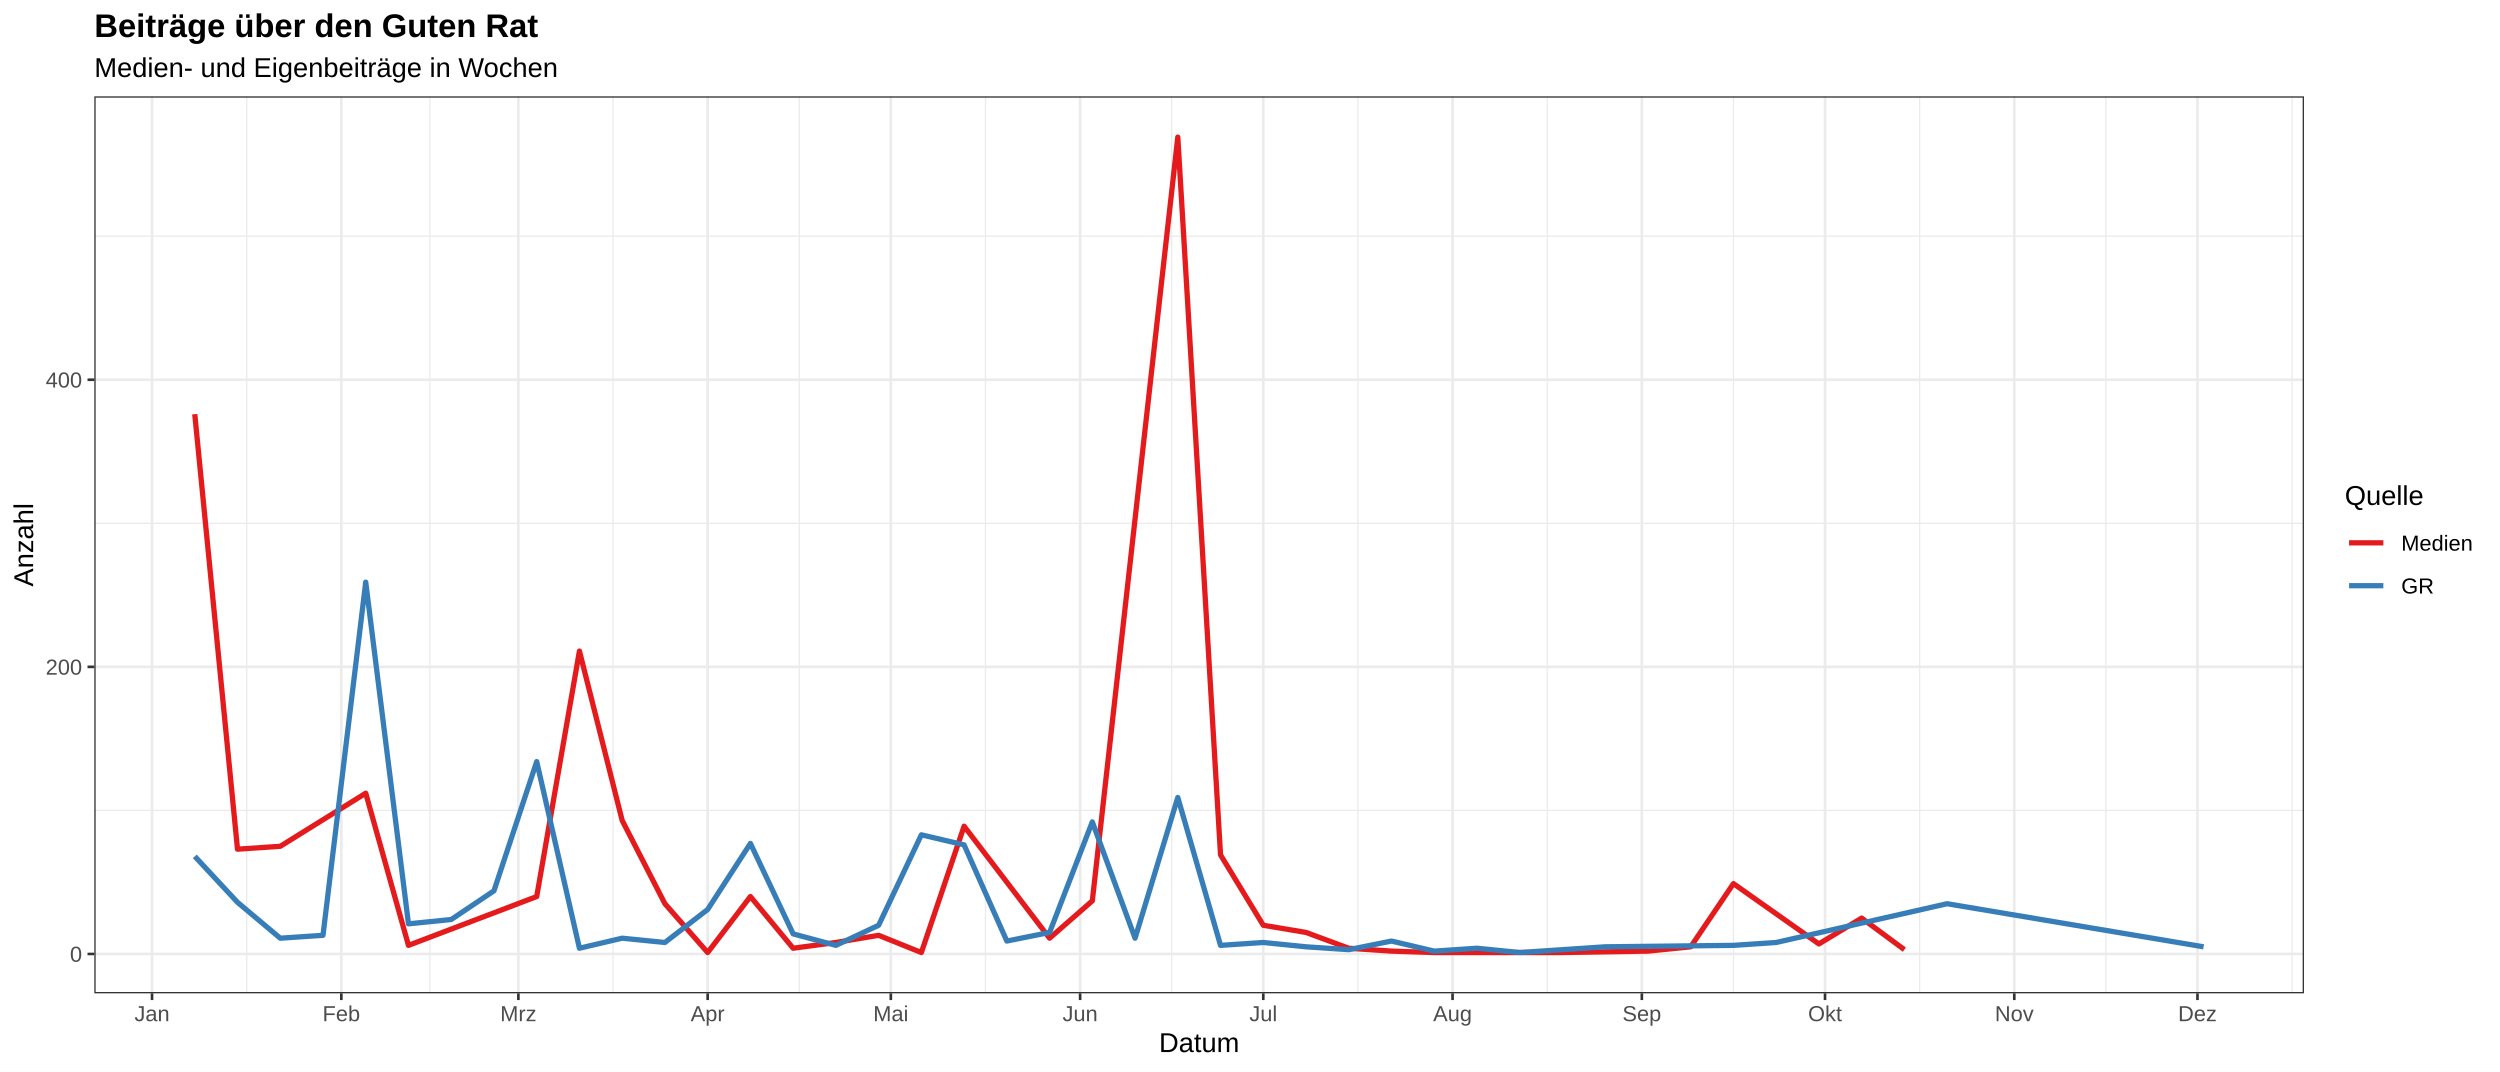
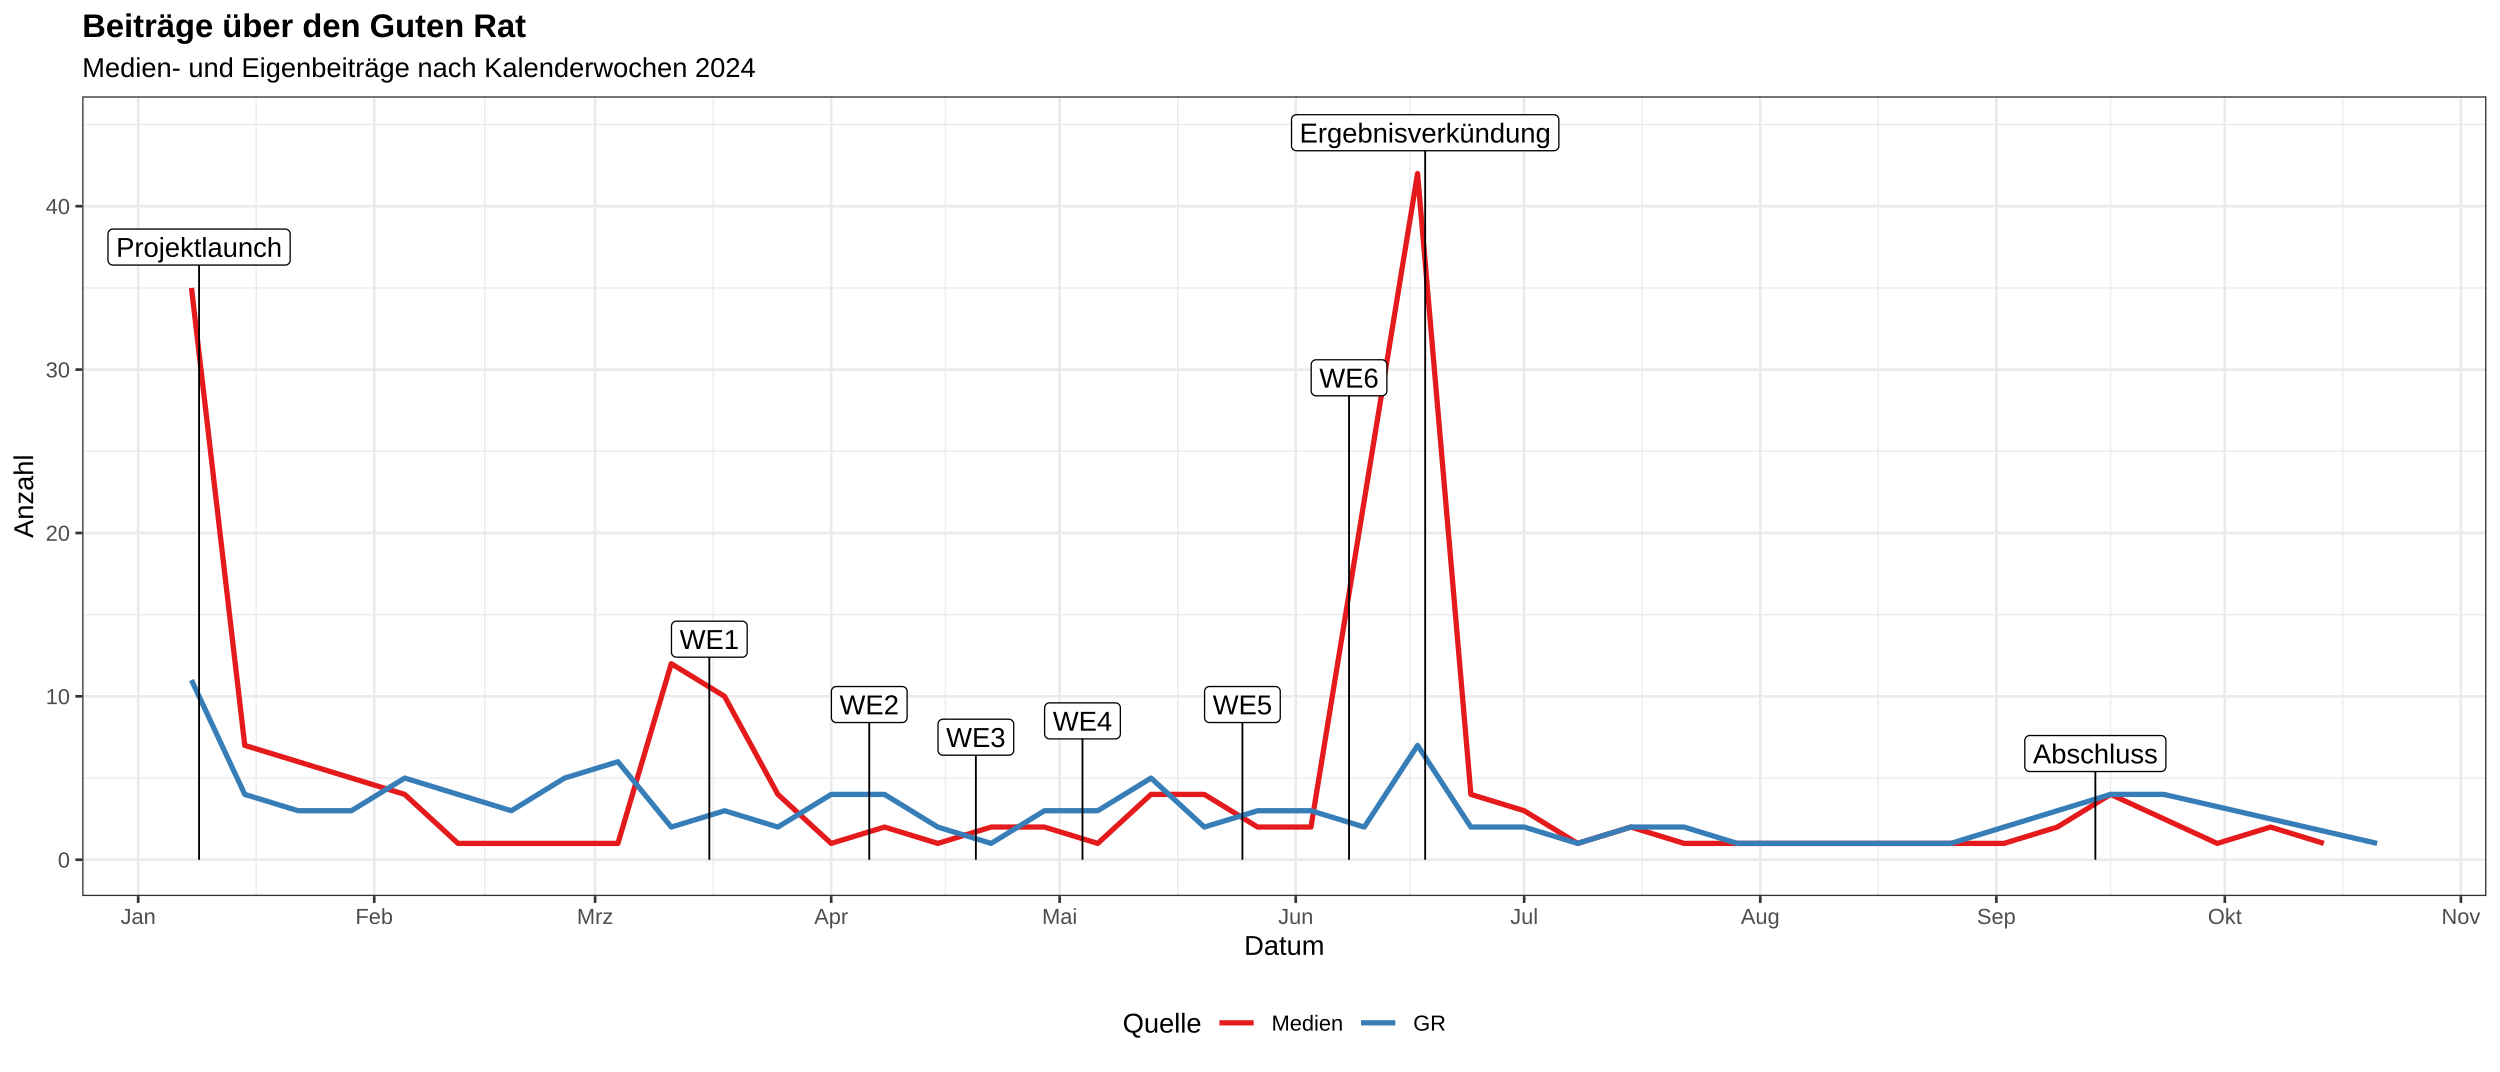
<svg xmlns="http://www.w3.org/2000/svg" class="svglite" width="1008.00pt" height="432.00pt" viewBox="0 0 1008.00 432.00">
  <defs>
    <style type="text/css">
    .svglite line, .svglite polyline, .svglite polygon, .svglite path, .svglite rect, .svglite circle {
      fill: none;
      stroke: #000000;
      stroke-linecap: round;
      stroke-linejoin: round;
      stroke-miterlimit: 10.00;
    }
    .svglite text {
      white-space: pre;
    }
  </style>
  </defs>
  <rect width="100%" height="100%" style="stroke: none; fill: #FFFFFF;" />
  <defs>
    <clipPath id="cpMC4wMHwxMDA4LjAwfDAuMDB8NDMyLjAw">
      <rect x="0.00" y="0.00" width="1008.00" height="432.00" />
    </clipPath>
  </defs>
  <g clip-path="url(#cpMC4wMHwxMDA4LjAwfDAuMDB8NDMyLjAw)">
-     <rect x="0.00" y="0.00" width="1008.00" height="432.00" style="stroke-width: 1.07; stroke: #FFFFFF; fill: #FFFFFF;" />
+     <rect x="0" y="0.00" width="1008.00" height="432.00" style="stroke-width: 1.07; stroke: #FFFFFF; fill: #FFFFFF;" />
  </g>
  <defs>
-     <clipPath id="cpMzguMDN8OTI4Ljk4fDM4Ljg1fDQwMC41MA==">
-       <rect x="38.03" y="38.85" width="890.94" height="361.65" />
+     <clipPath id="cpMzMuMTR8MTAwMi41MnwzOC44NXwzNjEuMzE=">
+       <rect x="33.14" y="38.85" width="969.38" height="322.45" />
    </clipPath>
  </defs>
-   <g clip-path="url(#cpMzguMDN8OTI4Ljk4fDM4Ljg1fDQwMC41MA==)">
-     <rect x="38.03" y="38.85" width="890.94" height="361.65" style="stroke-width: 1.07; stroke: none; fill: #FFFFFF;" />
-     <polyline points="38.03,326.76 928.98,326.76 " style="stroke-width: 0.53; stroke: #EBEBEB; stroke-linecap: butt;" />
-     <polyline points="38.03,211.00 928.98,211.00 " style="stroke-width: 0.53; stroke: #EBEBEB; stroke-linecap: butt;" />
-     <polyline points="38.03,95.23 928.98,95.23 " style="stroke-width: 0.53; stroke: #EBEBEB; stroke-linecap: butt;" />
-     <polyline points="99.46,400.50 99.46,38.85 " style="stroke-width: 0.53; stroke: #EBEBEB; stroke-linecap: butt;" />
-     <polyline points="173.31,400.50 173.31,38.85 " style="stroke-width: 0.53; stroke: #EBEBEB; stroke-linecap: butt;" />
-     <polyline points="247.17,400.50 247.17,38.85 " style="stroke-width: 0.53; stroke: #EBEBEB; stroke-linecap: butt;" />
-     <polyline points="322.25,400.50 322.25,38.85 " style="stroke-width: 0.53; stroke: #EBEBEB; stroke-linecap: butt;" />
-     <polyline points="397.34,400.50 397.34,38.85 " style="stroke-width: 0.53; stroke: #EBEBEB; stroke-linecap: butt;" />
-     <polyline points="472.43,400.50 472.43,38.85 " style="stroke-width: 0.53; stroke: #EBEBEB; stroke-linecap: butt;" />
-     <polyline points="547.51,400.50 547.51,38.85 " style="stroke-width: 0.53; stroke: #EBEBEB; stroke-linecap: butt;" />
-     <polyline points="623.83,400.50 623.83,38.85 " style="stroke-width: 0.53; stroke: #EBEBEB; stroke-linecap: butt;" />
-     <polyline points="698.92,400.50 698.92,38.85 " style="stroke-width: 0.53; stroke: #EBEBEB; stroke-linecap: butt;" />
-     <polyline points="774.00,400.50 774.00,38.85 " style="stroke-width: 0.53; stroke: #EBEBEB; stroke-linecap: butt;" />
-     <polyline points="849.09,400.50 849.09,38.85 " style="stroke-width: 0.53; stroke: #EBEBEB; stroke-linecap: butt;" />
-     <polyline points="924.18,400.50 924.18,38.85 " style="stroke-width: 0.53; stroke: #EBEBEB; stroke-linecap: butt;" />
-     <polyline points="38.03,384.64 928.98,384.64 " style="stroke-width: 1.07; stroke: #EBEBEB; stroke-linecap: butt;" />
-     <polyline points="38.03,268.88 928.98,268.88 " style="stroke-width: 1.07; stroke: #EBEBEB; stroke-linecap: butt;" />
-     <polyline points="38.03,153.11 928.98,153.11 " style="stroke-width: 1.07; stroke: #EBEBEB; stroke-linecap: butt;" />
-     <polyline points="61.30,400.50 61.30,38.85 " style="stroke-width: 1.07; stroke: #EBEBEB; stroke-linecap: butt;" />
-     <polyline points="137.62,400.50 137.62,38.85 " style="stroke-width: 1.07; stroke: #EBEBEB; stroke-linecap: butt;" />
-     <polyline points="209.01,400.50 209.01,38.85 " style="stroke-width: 1.07; stroke: #EBEBEB; stroke-linecap: butt;" />
-     <polyline points="285.33,400.50 285.33,38.85 " style="stroke-width: 1.07; stroke: #EBEBEB; stroke-linecap: butt;" />
-     <polyline points="359.18,400.50 359.18,38.85 " style="stroke-width: 1.07; stroke: #EBEBEB; stroke-linecap: butt;" />
-     <polyline points="435.50,400.50 435.50,38.85 " style="stroke-width: 1.07; stroke: #EBEBEB; stroke-linecap: butt;" />
-     <polyline points="509.36,400.50 509.36,38.85 " style="stroke-width: 1.07; stroke: #EBEBEB; stroke-linecap: butt;" />
-     <polyline points="585.67,400.50 585.67,38.85 " style="stroke-width: 1.07; stroke: #EBEBEB; stroke-linecap: butt;" />
-     <polyline points="661.99,400.50 661.99,38.85 " style="stroke-width: 1.07; stroke: #EBEBEB; stroke-linecap: butt;" />
-     <polyline points="735.85,400.50 735.85,38.85 " style="stroke-width: 1.07; stroke: #EBEBEB; stroke-linecap: butt;" />
-     <polyline points="812.16,400.50 812.16,38.85 " style="stroke-width: 1.07; stroke: #EBEBEB; stroke-linecap: butt;" />
-     <polyline points="886.02,400.50 886.02,38.85 " style="stroke-width: 1.07; stroke: #EBEBEB; stroke-linecap: butt;" />
-     <polyline points="78.53,167.00 95.76,342.39 113.00,341.23 147.46,319.82 164.70,381.17 216.40,361.49 233.63,262.51 250.86,330.81 268.09,364.38 285.33,384.06 302.56,361.49 319.79,382.33 337.03,380.01 354.26,377.12 371.49,384.06 388.72,333.13 405.96,355.70 423.19,378.28 440.42,363.23 474.89,55.29 492.12,344.70 509.36,373.07 526.59,375.96 543.82,382.33 561.05,383.49 578.29,384.06 629.99,384.06 664.45,383.49 681.69,381.75 698.92,356.28 733.38,380.59 750.62,370.17 767.85,382.91 " style="stroke-width: 2.13; stroke: #E41A1C; stroke-linecap: butt;" />
-     <polyline points="78.53,345.28 95.76,363.81 113.00,378.28 130.23,377.12 147.46,234.73 164.70,372.49 181.93,370.75 199.16,359.18 216.40,307.08 233.63,382.33 250.86,378.28 268.09,380.01 285.33,366.70 302.56,340.07 319.79,376.54 337.03,381.17 354.26,373.07 371.49,336.60 388.72,340.65 405.96,379.43 423.19,375.96 440.42,331.39 457.66,378.28 474.89,321.55 492.12,381.17 509.36,380.01 526.59,381.75 543.82,382.91 561.05,379.43 578.29,383.49 595.52,382.33 612.75,384.06 647.22,381.75 698.92,381.17 716.15,380.01 785.08,364.38 888.48,381.75 " style="stroke-width: 2.13; stroke: #377EB8; stroke-linecap: butt;" />
-     <line x1="4196816097.10" y1="400.50" x2="4196816097.10" y2="38.85" style="stroke-width: 0.00; stroke-dasharray: 4.00,4.00; stroke-linecap: butt;" />
-     <line x1="4211067271.77" y1="400.50" x2="4211067271.77" y2="38.85" style="stroke-width: 0.00; stroke-dasharray: 4.00,4.00; stroke-linecap: butt;" />
-     <line x1="4215534057.87" y1="400.50" x2="4215534057.87" y2="38.85" style="stroke-width: 0.00; stroke-dasharray: 4.00,4.00; stroke-linecap: butt;" />
-     <line x1="4218511915.26" y1="400.50" x2="4218511915.26" y2="38.85" style="stroke-width: 0.00; stroke-dasharray: 4.00,4.00; stroke-linecap: butt;" />
-     <line x1="4221489772.66" y1="400.50" x2="4221489772.66" y2="38.85" style="stroke-width: 0.00; stroke-dasharray: 4.00,4.00; stroke-linecap: butt;" />
-     <line x1="4225956558.75" y1="400.50" x2="4225956558.75" y2="38.85" style="stroke-width: 0.00; stroke-dasharray: 4.00,4.00; stroke-linecap: butt;" />
-     <line x1="4228934416.15" y1="400.50" x2="4228934416.15" y2="38.85" style="stroke-width: 0.00; stroke-dasharray: 4.00,4.00; stroke-linecap: butt;" />
-     <line x1="4231061457.14" y1="400.50" x2="4231061457.14" y2="38.85" style="stroke-width: 0.00; stroke-dasharray: 4.00,4.00; stroke-linecap: butt;" />
-     <line x1="4249779417.92" y1="400.50" x2="4249779417.92" y2="38.85" style="stroke-width: 0.00; stroke-dasharray: 4.00,4.00; stroke-linecap: butt;" />
-     <rect x="38.03" y="38.85" width="890.94" height="361.65" style="stroke-width: 1.07; stroke: #333333;" />
+   <g clip-path="url(#cpMzMuMTR8MTAwMi41MnwzOC44NXwzNjEuMzE=)">
+     <rect x="33.14" y="38.85" width="969.38" height="322.45" style="stroke-width: 1.07; stroke: none; fill: #FFFFFF;" />
+     <polyline points="33.14,313.71 1002.52,313.71 " style="stroke-width: 0.53; stroke: #EBEBEB; stroke-linecap: butt;" />
+     <polyline points="33.14,247.84 1002.52,247.84 " style="stroke-width: 0.53; stroke: #EBEBEB; stroke-linecap: butt;" />
+     <polyline points="33.14,181.96 1002.52,181.96 " style="stroke-width: 0.53; stroke: #EBEBEB; stroke-linecap: butt;" />
+     <polyline points="33.14,116.09 1002.52,116.09 " style="stroke-width: 0.53; stroke: #EBEBEB; stroke-linecap: butt;" />
+     <polyline points="33.14,50.22 1002.52,50.22 " style="stroke-width: 0.53; stroke: #EBEBEB; stroke-linecap: butt;" />
+     <polyline points="103.30,361.31 103.30,38.85 " style="stroke-width: 0.53; stroke: #EBEBEB; stroke-linecap: butt;" />
+     <polyline points="195.42,361.31 195.42,38.85 " style="stroke-width: 0.53; stroke: #EBEBEB; stroke-linecap: butt;" />
+     <polyline points="287.54,361.31 287.54,38.85 " style="stroke-width: 0.53; stroke: #EBEBEB; stroke-linecap: butt;" />
+     <polyline points="381.19,361.31 381.19,38.85 " style="stroke-width: 0.53; stroke: #EBEBEB; stroke-linecap: butt;" />
+     <polyline points="474.84,361.31 474.84,38.85 " style="stroke-width: 0.53; stroke: #EBEBEB; stroke-linecap: butt;" />
+     <polyline points="568.49,361.31 568.49,38.85 " style="stroke-width: 0.53; stroke: #EBEBEB; stroke-linecap: butt;" />
+     <polyline points="662.15,361.31 662.15,38.85 " style="stroke-width: 0.53; stroke: #EBEBEB; stroke-linecap: butt;" />
+     <polyline points="757.33,361.31 757.33,38.85 " style="stroke-width: 0.53; stroke: #EBEBEB; stroke-linecap: butt;" />
+     <polyline points="850.99,361.31 850.99,38.85 " style="stroke-width: 0.53; stroke: #EBEBEB; stroke-linecap: butt;" />
+     <polyline points="944.64,361.31 944.64,38.85 " style="stroke-width: 0.53; stroke: #EBEBEB; stroke-linecap: butt;" />
+     <polyline points="33.14,346.65 1002.52,346.65 " style="stroke-width: 1.07; stroke: #EBEBEB; stroke-linecap: butt;" />
+     <polyline points="33.14,280.77 1002.52,280.77 " style="stroke-width: 1.07; stroke: #EBEBEB; stroke-linecap: butt;" />
+     <polyline points="33.14,214.90 1002.52,214.90 " style="stroke-width: 1.07; stroke: #EBEBEB; stroke-linecap: butt;" />
+     <polyline points="33.14,149.03 1002.52,149.03 " style="stroke-width: 1.07; stroke: #EBEBEB; stroke-linecap: butt;" />
+     <polyline points="33.14,83.15 1002.52,83.15 " style="stroke-width: 1.07; stroke: #EBEBEB; stroke-linecap: butt;" />
+     <polyline points="55.71,361.31 55.71,38.85 " style="stroke-width: 1.07; stroke: #EBEBEB; stroke-linecap: butt;" />
+     <polyline points="150.89,361.31 150.89,38.85 " style="stroke-width: 1.07; stroke: #EBEBEB; stroke-linecap: butt;" />
+     <polyline points="239.94,361.31 239.94,38.85 " style="stroke-width: 1.07; stroke: #EBEBEB; stroke-linecap: butt;" />
+     <polyline points="335.13,361.31 335.13,38.85 " style="stroke-width: 1.07; stroke: #EBEBEB; stroke-linecap: butt;" />
+     <polyline points="427.25,361.31 427.25,38.85 " style="stroke-width: 1.07; stroke: #EBEBEB; stroke-linecap: butt;" />
+     <polyline points="522.44,361.31 522.44,38.85 " style="stroke-width: 1.07; stroke: #EBEBEB; stroke-linecap: butt;" />
+     <polyline points="614.55,361.31 614.55,38.85 " style="stroke-width: 1.07; stroke: #EBEBEB; stroke-linecap: butt;" />
+     <polyline points="709.74,361.31 709.74,38.85 " style="stroke-width: 1.07; stroke: #EBEBEB; stroke-linecap: butt;" />
+     <polyline points="804.93,361.31 804.93,38.85 " style="stroke-width: 1.07; stroke: #EBEBEB; stroke-linecap: butt;" />
+     <polyline points="897.05,361.31 897.05,38.85 " style="stroke-width: 1.07; stroke: #EBEBEB; stroke-linecap: butt;" />
+     <polyline points="992.23,361.31 992.23,38.85 " style="stroke-width: 1.07; stroke: #EBEBEB; stroke-linecap: butt;" />
+     <polyline points="77.20,116.09 98.69,300.54 120.19,307.12 163.18,320.30 184.67,340.06 249.15,340.06 270.65,267.60 292.14,280.77 313.64,320.30 335.13,340.06 356.62,333.47 378.12,340.06 399.61,333.47 421.11,333.47 442.60,340.06 464.09,320.30 485.59,320.30 507.08,333.47 528.58,333.47 571.56,69.98 593.06,320.30 614.55,326.89 636.05,340.06 657.54,333.47 679.03,340.06 700.53,340.06 765.01,340.06 808.00,340.06 829.49,333.47 850.99,320.30 893.98,340.06 915.47,333.47 936.96,340.06 " style="stroke-width: 2.13; stroke: #E41A1C; stroke-linecap: butt;" />
+     <polyline points="77.20,274.19 98.69,320.30 120.19,326.89 141.68,326.89 163.18,313.71 184.67,320.30 206.17,326.89 227.66,313.71 249.15,307.12 270.65,333.47 292.14,326.89 313.64,333.47 335.13,320.30 356.62,320.30 378.12,333.47 399.61,340.06 421.11,326.89 442.60,326.89 464.09,313.71 485.59,333.47 507.08,326.89 528.58,326.89 550.07,333.47 571.56,300.54 593.06,333.47 614.55,333.47 636.05,340.06 657.54,333.47 679.03,333.47 700.53,340.06 722.02,340.06 743.52,340.06 786.51,340.06 850.99,320.30 872.48,320.30 958.46,340.06 " style="stroke-width: 2.13; stroke: #377EB8; stroke-linecap: butt;" />
+     <line x1="80.27" y1="102.91" x2="80.27" y2="346.65" style="stroke-width: 0.75; stroke-linecap: butt;" />
+     <line x1="286.00" y1="261.01" x2="286.00" y2="346.65" style="stroke-width: 0.75; stroke-linecap: butt;" />
+     <line x1="350.48" y1="287.36" x2="350.48" y2="346.65" style="stroke-width: 0.75; stroke-linecap: butt;" />
+     <line x1="393.47" y1="300.54" x2="393.47" y2="346.65" style="stroke-width: 0.75; stroke-linecap: butt;" />
+     <line x1="436.46" y1="293.95" x2="436.46" y2="346.65" style="stroke-width: 0.75; stroke-linecap: butt;" />
+     <line x1="500.94" y1="287.36" x2="500.94" y2="346.65" style="stroke-width: 0.75; stroke-linecap: butt;" />
+     <line x1="543.93" y1="155.61" x2="543.93" y2="346.65" style="stroke-width: 0.75; stroke-linecap: butt;" />
+     <line x1="574.63" y1="56.80" x2="574.63" y2="346.65" style="stroke-width: 0.75; stroke-linecap: butt;" />
+     <line x1="844.85" y1="307.12" x2="844.85" y2="346.65" style="stroke-width: 0.75; stroke-linecap: butt;" />
+     <polygon points="45.53,106.88 115.01,106.88 114.93,106.88 115.25,106.87 115.56,106.80 115.86,106.69 116.14,106.53 116.39,106.33 116.60,106.09 116.77,105.82 116.90,105.52 116.97,105.21 117.00,104.89 117.00,104.89 117.00,94.35 117.00,94.35 116.97,94.03 116.90,93.72 116.77,93.42 116.60,93.15 116.39,92.91 116.14,92.71 115.86,92.55 115.56,92.44 115.25,92.37 115.01,92.36 45.53,92.36 45.77,92.37 45.45,92.36 45.13,92.40 44.83,92.49 44.54,92.63 44.27,92.81 44.04,93.03 43.85,93.28 43.70,93.57 43.60,93.87 43.55,94.19 43.54,94.35 43.54,104.89 43.55,104.73 43.55,105.05 43.60,105.37 43.70,105.67 43.85,105.96 44.04,106.21 44.27,106.43 44.54,106.62 44.83,106.75 45.13,106.84 45.45,106.88 " style="stroke-width: 0.53; fill: #FFFFFF;" />
+     <text x="80.27" y="103.57" text-anchor="middle" style="font-size: 11.04px; font-family: &quot;Arial&quot;;" textLength="66.83px" lengthAdjust="spacingAndGlyphs">Projektlaunch</text>
+     <polygon points="272.72,264.98 299.28,264.98 299.20,264.98 299.52,264.97 299.83,264.90 300.13,264.79 300.41,264.63 300.65,264.43 300.87,264.19 301.04,263.92 301.16,263.62 301.24,263.31 301.26,262.99 301.26,262.99 301.26,252.44 301.26,252.44 301.24,252.13 301.16,251.82 301.04,251.52 300.87,251.25 300.65,251.01 300.41,250.81 300.13,250.65 299.83,250.54 299.52,250.47 299.28,250.46 272.72,250.46 272.96,250.47 272.64,250.46 272.33,250.50 272.02,250.59 271.73,250.72 271.47,250.91 271.24,251.13 271.04,251.38 270.90,251.67 270.79,251.97 270.74,252.28 270.74,252.44 270.74,262.99 270.74,262.83 270.74,263.15 270.79,263.47 270.90,263.77 271.04,264.05 271.24,264.31 271.47,264.53 271.73,264.71 272.02,264.85 272.33,264.94 272.64,264.98 " style="stroke-width: 0.53; fill: #FFFFFF;" />
+     <text x="286.00" y="261.67" text-anchor="middle" style="font-size: 11.04px; font-family: &quot;Arial&quot;;" textLength="23.90px" lengthAdjust="spacingAndGlyphs">WE1</text>
+     <polygon points="337.21,291.33 363.76,291.33 363.68,291.33 364.00,291.32 364.31,291.25 364.61,291.14 364.89,290.98 365.14,290.78 365.35,290.54 365.52,290.27 365.64,289.97 365.72,289.66 365.75,289.34 365.75,289.34 365.75,278.79 365.75,278.79 365.72,278.48 365.64,278.17 365.52,277.87 365.35,277.60 365.14,277.36 364.89,277.16 364.61,277.00 364.31,276.89 364.00,276.82 363.76,276.81 337.21,276.81 337.45,276.82 337.13,276.81 336.81,276.85 336.50,276.94 336.21,277.07 335.95,277.26 335.72,277.48 335.53,277.73 335.38,278.02 335.28,278.32 335.23,278.63 335.22,278.79 335.22,289.34 335.23,289.18 335.23,289.50 335.28,289.82 335.38,290.12 335.53,290.40 335.72,290.66 335.95,290.88 336.21,291.06 336.50,291.20 336.81,291.29 337.13,291.33 " style="stroke-width: 0.53; fill: #FFFFFF;" />
+     <text x="350.48" y="288.02" text-anchor="middle" style="font-size: 11.04px; font-family: &quot;Arial&quot;;" textLength="23.90px" lengthAdjust="spacingAndGlyphs">WE2</text>
+     <polygon points="380.19,304.50 406.75,304.50 406.67,304.50 406.99,304.49 407.30,304.43 407.60,304.31 407.88,304.15 408.12,303.95 408.34,303.71 408.51,303.44 408.63,303.15 408.71,302.84 408.73,302.52 408.73,302.52 408.73,291.97 408.73,291.97 408.71,291.65 408.63,291.34 408.51,291.05 408.34,290.78 408.12,290.54 407.88,290.33 407.60,290.17 407.30,290.06 406.99,290.00 406.75,289.98 380.19,289.98 380.43,290.00 380.11,289.98 379.80,290.02 379.49,290.11 379.20,290.25 378.94,290.43 378.71,290.65 378.51,290.91 378.37,291.19 378.26,291.49 378.21,291.81 378.21,291.97 378.21,302.52 378.21,302.36 378.21,302.68 378.26,302.99 378.37,303.30 378.51,303.58 378.71,303.83 378.94,304.06 379.20,304.24 379.49,304.38 379.80,304.46 380.11,304.50 " style="stroke-width: 0.53; fill: #FFFFFF;" />
+     <text x="393.47" y="301.19" text-anchor="middle" style="font-size: 11.04px; font-family: &quot;Arial&quot;;" textLength="23.90px" lengthAdjust="spacingAndGlyphs">WE3</text>
+     <polygon points="423.18,297.92 449.74,297.92 449.66,297.92 449.98,297.90 450.29,297.84 450.59,297.73 450.86,297.57 451.11,297.36 451.32,297.12 451.50,296.85 451.62,296.56 451.70,296.25 451.72,295.93 451.72,295.93 451.72,285.38 451.72,285.38 451.70,285.06 451.62,284.75 451.50,284.46 451.32,284.19 451.11,283.95 450.86,283.75 450.59,283.59 450.29,283.47 449.98,283.41 449.74,283.39 423.18,283.39 423.42,283.41 423.10,283.40 422.78,283.43 422.48,283.52 422.19,283.66 421.93,283.84 421.69,284.06 421.50,284.32 421.35,284.60 421.25,284.91 421.20,285.22 421.19,285.38 421.19,295.93 421.20,295.77 421.20,296.09 421.25,296.41 421.35,296.71 421.50,296.99 421.69,297.25 421.93,297.47 422.19,297.65 422.48,297.79 422.78,297.88 423.10,297.92 " style="stroke-width: 0.53; fill: #FFFFFF;" />
+     <text x="436.46" y="294.61" text-anchor="middle" style="font-size: 11.04px; font-family: &quot;Arial&quot;;" textLength="23.90px" lengthAdjust="spacingAndGlyphs">WE4</text>
+     <polygon points="487.66,291.33 514.22,291.33 514.14,291.33 514.46,291.32 514.77,291.25 515.07,291.14 515.35,290.98 515.59,290.78 515.81,290.54 515.98,290.27 516.10,289.97 516.18,289.66 516.20,289.34 516.20,289.34 516.20,278.79 516.20,278.79 516.18,278.48 516.10,278.17 515.98,277.87 515.81,277.60 515.59,277.36 515.35,277.16 515.07,277.00 514.77,276.89 514.46,276.82 514.22,276.81 487.66,276.81 487.90,276.82 487.58,276.81 487.27,276.85 486.96,276.94 486.67,277.07 486.41,277.26 486.18,277.48 485.98,277.73 485.84,278.02 485.73,278.32 485.68,278.63 485.68,278.79 485.68,289.34 485.68,289.18 485.68,289.50 485.73,289.82 485.84,290.12 485.98,290.40 486.18,290.66 486.41,290.88 486.67,291.06 486.96,291.20 487.27,291.29 487.58,291.33 " style="stroke-width: 0.53; fill: #FFFFFF;" />
+     <text x="500.94" y="288.02" text-anchor="middle" style="font-size: 11.04px; font-family: &quot;Arial&quot;;" textLength="23.90px" lengthAdjust="spacingAndGlyphs">WE5</text>
+     <polygon points="530.65,159.58 557.21,159.58 557.13,159.58 557.45,159.57 557.76,159.50 558.06,159.39 558.33,159.23 558.58,159.03 558.79,158.79 558.97,158.52 559.09,158.22 559.17,157.91 559.19,157.59 559.19,157.59 559.19,147.05 559.19,147.05 559.17,146.73 559.09,146.42 558.97,146.12 558.79,145.85 558.58,145.61 558.33,145.41 558.06,145.25 557.76,145.14 557.45,145.07 557.21,145.06 530.65,145.06 530.89,145.07 530.57,145.06 530.25,145.10 529.95,145.19 529.66,145.33 529.40,145.51 529.17,145.73 528.97,145.98 528.82,146.27 528.72,146.57 528.67,146.89 528.67,147.05 528.67,157.59 528.67,157.43 528.67,157.75 528.72,158.07 528.82,158.37 528.97,158.66 529.17,158.91 529.40,159.13 529.66,159.32 529.95,159.45 530.25,159.54 530.57,159.58 " style="stroke-width: 0.53; fill: #FFFFFF;" />
+     <text x="543.93" y="156.27" text-anchor="middle" style="font-size: 11.04px; font-family: &quot;Arial&quot;;" textLength="23.90px" lengthAdjust="spacingAndGlyphs">WE6</text>
+     <polygon points="522.72,60.77 626.55,60.77 626.47,60.77 626.79,60.76 627.10,60.69 627.40,60.58 627.68,60.42 627.92,60.22 628.14,59.98 628.31,59.71 628.43,59.41 628.51,59.10 628.53,58.78 628.53,58.78 628.53,48.23 628.53,48.23 628.51,47.92 628.43,47.61 628.31,47.31 628.14,47.04 627.92,46.80 627.68,46.60 627.40,46.44 627.10,46.33 626.79,46.26 626.55,46.25 522.72,46.25 522.96,46.26 522.64,46.25 522.33,46.29 522.02,46.38 521.73,46.51 521.47,46.70 521.24,46.92 521.04,47.17 520.89,47.46 520.79,47.76 520.74,48.08 520.74,48.23 520.74,58.78 520.74,58.62 520.74,58.94 520.79,59.26 520.89,59.56 521.04,59.84 521.24,60.10 521.47,60.32 521.73,60.50 522.02,60.64 522.33,60.73 522.64,60.77 " style="stroke-width: 0.53; fill: #FFFFFF;" />
+     <text x="574.63" y="57.46" text-anchor="middle" style="font-size: 11.04px; font-family: &quot;Arial&quot;;" textLength="101.17px" lengthAdjust="spacingAndGlyphs">Ergebnisverkündung</text>
+     <polygon points="818.39,311.09 871.31,311.09 871.23,311.09 871.55,311.08 871.86,311.01 872.16,310.90 872.43,310.74 872.68,310.54 872.89,310.30 873.07,310.03 873.19,309.73 873.27,309.42 873.29,309.10 873.29,309.10 873.29,298.56 873.29,298.56 873.27,298.24 873.19,297.93 873.07,297.63 872.89,297.36 872.68,297.12 872.43,296.92 872.16,296.76 871.86,296.65 871.55,296.58 871.31,296.57 818.39,296.57 818.63,296.58 818.31,296.57 817.99,296.61 817.68,296.70 817.39,296.84 817.13,297.02 816.90,297.24 816.71,297.49 816.56,297.78 816.46,298.08 816.41,298.40 816.40,298.56 816.40,309.10 816.41,308.94 816.41,309.26 816.46,309.58 816.56,309.88 816.71,310.17 816.90,310.42 817.13,310.64 817.39,310.83 817.68,310.96 817.99,311.05 818.31,311.09 " style="stroke-width: 0.53; fill: #FFFFFF;" />
+     <text x="844.85" y="307.78" text-anchor="middle" style="font-size: 11.04px; font-family: &quot;Arial&quot;;" textLength="50.27px" lengthAdjust="spacingAndGlyphs">Abschluss</text>
+     <rect x="33.14" y="38.85" width="969.38" height="322.45" style="stroke-width: 1.07; stroke: #333333;" />
  </g>
  <g clip-path="url(#cpMC4wMHwxMDA4LjAwfDAuMDB8NDMyLjAw)">
-     <text x="33.10" y="387.79" text-anchor="end" style="font-size: 8.80px;fill: #4D4D4D; font-family: &quot;Arial&quot;;" textLength="4.90px" lengthAdjust="spacingAndGlyphs">0</text>
-     <text x="33.10" y="272.03" text-anchor="end" style="font-size: 8.80px;fill: #4D4D4D; font-family: &quot;Arial&quot;;" textLength="14.69px" lengthAdjust="spacingAndGlyphs">200</text>
-     <text x="33.10" y="156.26" text-anchor="end" style="font-size: 8.80px;fill: #4D4D4D; font-family: &quot;Arial&quot;;" textLength="14.69px" lengthAdjust="spacingAndGlyphs">400</text>
-     <polyline points="35.29,384.64 38.03,384.64 " style="stroke-width: 1.07; stroke: #333333; stroke-linecap: butt;" />
-     <polyline points="35.29,268.88 38.03,268.88 " style="stroke-width: 1.07; stroke: #333333; stroke-linecap: butt;" />
-     <polyline points="35.29,153.11 38.03,153.11 " style="stroke-width: 1.07; stroke: #333333; stroke-linecap: butt;" />
-     <polyline points="61.30,403.24 61.30,400.50 " style="stroke-width: 1.07; stroke: #333333; stroke-linecap: butt;" />
-     <polyline points="137.62,403.24 137.62,400.50 " style="stroke-width: 1.07; stroke: #333333; stroke-linecap: butt;" />
-     <polyline points="209.01,403.24 209.01,400.50 " style="stroke-width: 1.07; stroke: #333333; stroke-linecap: butt;" />
-     <polyline points="285.33,403.24 285.33,400.50 " style="stroke-width: 1.07; stroke: #333333; stroke-linecap: butt;" />
-     <polyline points="359.18,403.24 359.18,400.50 " style="stroke-width: 1.07; stroke: #333333; stroke-linecap: butt;" />
-     <polyline points="435.50,403.24 435.50,400.50 " style="stroke-width: 1.07; stroke: #333333; stroke-linecap: butt;" />
-     <polyline points="509.36,403.24 509.36,400.50 " style="stroke-width: 1.07; stroke: #333333; stroke-linecap: butt;" />
-     <polyline points="585.67,403.24 585.67,400.50 " style="stroke-width: 1.07; stroke: #333333; stroke-linecap: butt;" />
-     <polyline points="661.99,403.24 661.99,400.50 " style="stroke-width: 1.07; stroke: #333333; stroke-linecap: butt;" />
-     <polyline points="735.85,403.24 735.85,400.50 " style="stroke-width: 1.07; stroke: #333333; stroke-linecap: butt;" />
-     <polyline points="812.16,403.24 812.16,400.50 " style="stroke-width: 1.07; stroke: #333333; stroke-linecap: butt;" />
-     <polyline points="886.02,403.24 886.02,400.50 " style="stroke-width: 1.07; stroke: #333333; stroke-linecap: butt;" />
-     <text x="61.30" y="411.74" text-anchor="middle" style="font-size: 8.80px;fill: #4D4D4D; font-family: &quot;Arial&quot;;" textLength="14.19px" lengthAdjust="spacingAndGlyphs">Jan</text>
-     <text x="137.62" y="411.74" text-anchor="middle" style="font-size: 8.80px;fill: #4D4D4D; font-family: &quot;Arial&quot;;" textLength="15.16px" lengthAdjust="spacingAndGlyphs">Feb</text>
-     <text x="209.01" y="411.74" text-anchor="middle" style="font-size: 8.80px;fill: #4D4D4D; font-family: &quot;Arial&quot;;" textLength="14.66px" lengthAdjust="spacingAndGlyphs">Mrz</text>
-     <text x="285.33" y="411.74" text-anchor="middle" style="font-size: 8.80px;fill: #4D4D4D; font-family: &quot;Arial&quot;;" textLength="13.69px" lengthAdjust="spacingAndGlyphs">Apr</text>
-     <text x="359.18" y="411.74" text-anchor="middle" style="font-size: 8.80px;fill: #4D4D4D; font-family: &quot;Arial&quot;;" textLength="14.18px" lengthAdjust="spacingAndGlyphs">Mai</text>
-     <text x="435.50" y="411.74" text-anchor="middle" style="font-size: 8.80px;fill: #4D4D4D; font-family: &quot;Arial&quot;;" textLength="14.19px" lengthAdjust="spacingAndGlyphs">Jun</text>
-     <text x="509.36" y="411.74" text-anchor="middle" style="font-size: 8.80px;fill: #4D4D4D; font-family: &quot;Arial&quot;;" textLength="11.25px" lengthAdjust="spacingAndGlyphs">Jul</text>
-     <text x="585.67" y="411.74" text-anchor="middle" style="font-size: 8.80px;fill: #4D4D4D; font-family: &quot;Arial&quot;;" textLength="15.66px" lengthAdjust="spacingAndGlyphs">Aug</text>
-     <text x="661.99" y="411.74" text-anchor="middle" style="font-size: 8.80px;fill: #4D4D4D; font-family: &quot;Arial&quot;;" textLength="15.66px" lengthAdjust="spacingAndGlyphs">Sep</text>
-     <text x="735.85" y="411.74" text-anchor="middle" style="font-size: 8.80px;fill: #4D4D4D; font-family: &quot;Arial&quot;;" textLength="13.69px" lengthAdjust="spacingAndGlyphs">Okt</text>
-     <text x="812.16" y="411.74" text-anchor="middle" style="font-size: 8.80px;fill: #4D4D4D; font-family: &quot;Arial&quot;;" textLength="15.65px" lengthAdjust="spacingAndGlyphs">Nov</text>
-     <text x="886.02" y="411.74" text-anchor="middle" style="font-size: 8.80px;fill: #4D4D4D; font-family: &quot;Arial&quot;;" textLength="15.65px" lengthAdjust="spacingAndGlyphs">Dez</text>
-     <text x="483.51" y="424.20" text-anchor="middle" style="font-size: 11.00px; font-family: &quot;Arial&quot;;" textLength="32.41px" lengthAdjust="spacingAndGlyphs">Datum</text>
-     <text transform="translate(13.36,219.68) rotate(-90)" text-anchor="middle" style="font-size: 11.00px; font-family: &quot;Arial&quot;;" textLength="33.64px" lengthAdjust="spacingAndGlyphs">Anzahl</text>
-     <rect x="939.94" y="189.08" width="62.58" height="61.19" style="stroke-width: 1.07; stroke: none; fill: #FFFFFF;" />
-     <text x="945.42" y="203.60" style="font-size: 11.00px; font-family: &quot;Arial&quot;;" textLength="31.80px" lengthAdjust="spacingAndGlyphs">Quelle</text>
-     <rect x="945.42" y="210.24" width="17.28" height="17.28" style="stroke-width: 1.07; stroke: none; fill: #FFFFFF;" />
-     <line x1="947.14" y1="218.88" x2="960.97" y2="218.88" style="stroke-width: 2.13; stroke: #E41A1C; stroke-linecap: butt;" />
-     <rect x="945.42" y="227.52" width="17.28" height="17.28" style="stroke-width: 1.07; stroke: none; fill: #FFFFFF;" />
-     <line x1="947.14" y1="236.16" x2="960.97" y2="236.16" style="stroke-width: 2.13; stroke: #377EB8; stroke-linecap: butt;" />
-     <text x="968.18" y="222.03" style="font-size: 8.80px; font-family: &quot;Arial&quot;;" textLength="28.86px" lengthAdjust="spacingAndGlyphs">Medien</text>
-     <text x="968.18" y="239.31" style="font-size: 8.80px; font-family: &quot;Arial&quot;;" textLength="13.20px" lengthAdjust="spacingAndGlyphs">GR</text>
-     <text x="38.03" y="31.05" style="font-size: 11.00px; font-family: &quot;Arial&quot;;" textLength="186.98px" lengthAdjust="spacingAndGlyphs">Medien- und Eigenbeiträge in Wochen</text>
-     <text x="38.03" y="14.93" style="font-size: 13.20px; font-weight: bold; font-family: &quot;Arial&quot;;" textLength="178.83px" lengthAdjust="spacingAndGlyphs">Beiträge über den Guten Rat</text>
+     <text x="28.21" y="349.80" text-anchor="end" style="font-size: 8.80px;fill: #4D4D4D; font-family: &quot;Arial&quot;;" textLength="4.90px" lengthAdjust="spacingAndGlyphs">0</text>
+     <text x="28.21" y="283.92" text-anchor="end" style="font-size: 8.80px;fill: #4D4D4D; font-family: &quot;Arial&quot;;" textLength="9.79px" lengthAdjust="spacingAndGlyphs">10</text>
+     <text x="28.21" y="218.05" text-anchor="end" style="font-size: 8.80px;fill: #4D4D4D; font-family: &quot;Arial&quot;;" textLength="9.79px" lengthAdjust="spacingAndGlyphs">20</text>
+     <text x="28.21" y="152.18" text-anchor="end" style="font-size: 8.80px;fill: #4D4D4D; font-family: &quot;Arial&quot;;" textLength="9.79px" lengthAdjust="spacingAndGlyphs">30</text>
+     <text x="28.21" y="86.30" text-anchor="end" style="font-size: 8.80px;fill: #4D4D4D; font-family: &quot;Arial&quot;;" textLength="9.79px" lengthAdjust="spacingAndGlyphs">40</text>
+     <polyline points="30.40,346.65 33.14,346.65 " style="stroke-width: 1.07; stroke: #333333; stroke-linecap: butt;" />
+     <polyline points="30.40,280.77 33.14,280.77 " style="stroke-width: 1.07; stroke: #333333; stroke-linecap: butt;" />
+     <polyline points="30.40,214.90 33.14,214.90 " style="stroke-width: 1.07; stroke: #333333; stroke-linecap: butt;" />
+     <polyline points="30.40,149.03 33.14,149.03 " style="stroke-width: 1.07; stroke: #333333; stroke-linecap: butt;" />
+     <polyline points="30.40,83.15 33.14,83.15 " style="stroke-width: 1.07; stroke: #333333; stroke-linecap: butt;" />
+     <polyline points="55.71,364.05 55.71,361.31 " style="stroke-width: 1.07; stroke: #333333; stroke-linecap: butt;" />
+     <polyline points="150.89,364.05 150.89,361.31 " style="stroke-width: 1.07; stroke: #333333; stroke-linecap: butt;" />
+     <polyline points="239.94,364.05 239.94,361.31 " style="stroke-width: 1.07; stroke: #333333; stroke-linecap: butt;" />
+     <polyline points="335.13,364.05 335.13,361.31 " style="stroke-width: 1.07; stroke: #333333; stroke-linecap: butt;" />
+     <polyline points="427.25,364.05 427.25,361.31 " style="stroke-width: 1.07; stroke: #333333; stroke-linecap: butt;" />
+     <polyline points="522.44,364.05 522.44,361.31 " style="stroke-width: 1.07; stroke: #333333; stroke-linecap: butt;" />
+     <polyline points="614.55,364.05 614.55,361.31 " style="stroke-width: 1.07; stroke: #333333; stroke-linecap: butt;" />
+     <polyline points="709.74,364.05 709.74,361.31 " style="stroke-width: 1.07; stroke: #333333; stroke-linecap: butt;" />
+     <polyline points="804.93,364.05 804.93,361.31 " style="stroke-width: 1.07; stroke: #333333; stroke-linecap: butt;" />
+     <polyline points="897.05,364.05 897.05,361.31 " style="stroke-width: 1.07; stroke: #333333; stroke-linecap: butt;" />
+     <polyline points="992.23,364.05 992.23,361.31 " style="stroke-width: 1.07; stroke: #333333; stroke-linecap: butt;" />
+     <text x="55.71" y="372.54" text-anchor="middle" style="font-size: 8.80px;fill: #4D4D4D; font-family: &quot;Arial&quot;;" textLength="14.19px" lengthAdjust="spacingAndGlyphs">Jan</text>
+     <text x="150.89" y="372.54" text-anchor="middle" style="font-size: 8.80px;fill: #4D4D4D; font-family: &quot;Arial&quot;;" textLength="15.16px" lengthAdjust="spacingAndGlyphs">Feb</text>
+     <text x="239.94" y="372.54" text-anchor="middle" style="font-size: 8.80px;fill: #4D4D4D; font-family: &quot;Arial&quot;;" textLength="14.66px" lengthAdjust="spacingAndGlyphs">Mrz</text>
+     <text x="335.13" y="372.54" text-anchor="middle" style="font-size: 8.80px;fill: #4D4D4D; font-family: &quot;Arial&quot;;" textLength="13.69px" lengthAdjust="spacingAndGlyphs">Apr</text>
+     <text x="427.25" y="372.54" text-anchor="middle" style="font-size: 8.80px;fill: #4D4D4D; font-family: &quot;Arial&quot;;" textLength="14.18px" lengthAdjust="spacingAndGlyphs">Mai</text>
+     <text x="522.44" y="372.54" text-anchor="middle" style="font-size: 8.80px;fill: #4D4D4D; font-family: &quot;Arial&quot;;" textLength="14.19px" lengthAdjust="spacingAndGlyphs">Jun</text>
+     <text x="614.55" y="372.54" text-anchor="middle" style="font-size: 8.80px;fill: #4D4D4D; font-family: &quot;Arial&quot;;" textLength="11.25px" lengthAdjust="spacingAndGlyphs">Jul</text>
+     <text x="709.74" y="372.54" text-anchor="middle" style="font-size: 8.80px;fill: #4D4D4D; font-family: &quot;Arial&quot;;" textLength="15.66px" lengthAdjust="spacingAndGlyphs">Aug</text>
+     <text x="804.93" y="372.54" text-anchor="middle" style="font-size: 8.80px;fill: #4D4D4D; font-family: &quot;Arial&quot;;" textLength="15.66px" lengthAdjust="spacingAndGlyphs">Sep</text>
+     <text x="897.05" y="372.54" text-anchor="middle" style="font-size: 8.80px;fill: #4D4D4D; font-family: &quot;Arial&quot;;" textLength="13.69px" lengthAdjust="spacingAndGlyphs">Okt</text>
+     <text x="992.23" y="372.54" text-anchor="middle" style="font-size: 8.80px;fill: #4D4D4D; font-family: &quot;Arial&quot;;" textLength="15.65px" lengthAdjust="spacingAndGlyphs">Nov</text>
+     <text x="517.83" y="385.00" text-anchor="middle" style="font-size: 11.00px; font-family: &quot;Arial&quot;;" textLength="32.41px" lengthAdjust="spacingAndGlyphs">Datum</text>
+     <text transform="translate(13.36,200.08) rotate(-90)" text-anchor="middle" style="font-size: 11.00px; font-family: &quot;Arial&quot;;" textLength="33.64px" lengthAdjust="spacingAndGlyphs">Anzahl</text>
+     <rect x="447.18" y="398.28" width="141.30" height="28.24" style="stroke-width: 1.07; stroke: none; fill: #FFFFFF;" />
+     <text x="452.66" y="416.34" style="font-size: 11.00px; font-family: &quot;Arial&quot;;" textLength="31.80px" lengthAdjust="spacingAndGlyphs">Quelle</text>
+     <rect x="489.94" y="403.76" width="17.28" height="17.28" style="stroke-width: 1.07; stroke: none; fill: #FFFFFF;" />
+     <line x1="491.67" y1="412.40" x2="505.49" y2="412.40" style="stroke-width: 2.13; stroke: #E41A1C; stroke-linecap: butt;" />
+     <rect x="547.04" y="403.76" width="17.28" height="17.28" style="stroke-width: 1.07; stroke: none; fill: #FFFFFF;" />
+     <line x1="548.77" y1="412.40" x2="562.60" y2="412.40" style="stroke-width: 2.13; stroke: #377EB8; stroke-linecap: butt;" />
+     <text x="512.70" y="415.55" style="font-size: 8.80px; font-family: &quot;Arial&quot;;" textLength="28.86px" lengthAdjust="spacingAndGlyphs">Medien</text>
+     <text x="569.80" y="415.55" style="font-size: 8.80px; font-family: &quot;Arial&quot;;" textLength="13.20px" lengthAdjust="spacingAndGlyphs">GR</text>
+     <text x="33.14" y="31.05" style="font-size: 11.00px; font-family: &quot;Arial&quot;;" textLength="271.62px" lengthAdjust="spacingAndGlyphs">Medien- und Eigenbeiträge nach Kalenderwochen 2024</text>
+     <text x="33.14" y="14.93" style="font-size: 13.20px; font-weight: bold; font-family: &quot;Arial&quot;;" textLength="178.83px" lengthAdjust="spacingAndGlyphs">Beiträge über den Guten Rat</text>
  </g>
</svg>
